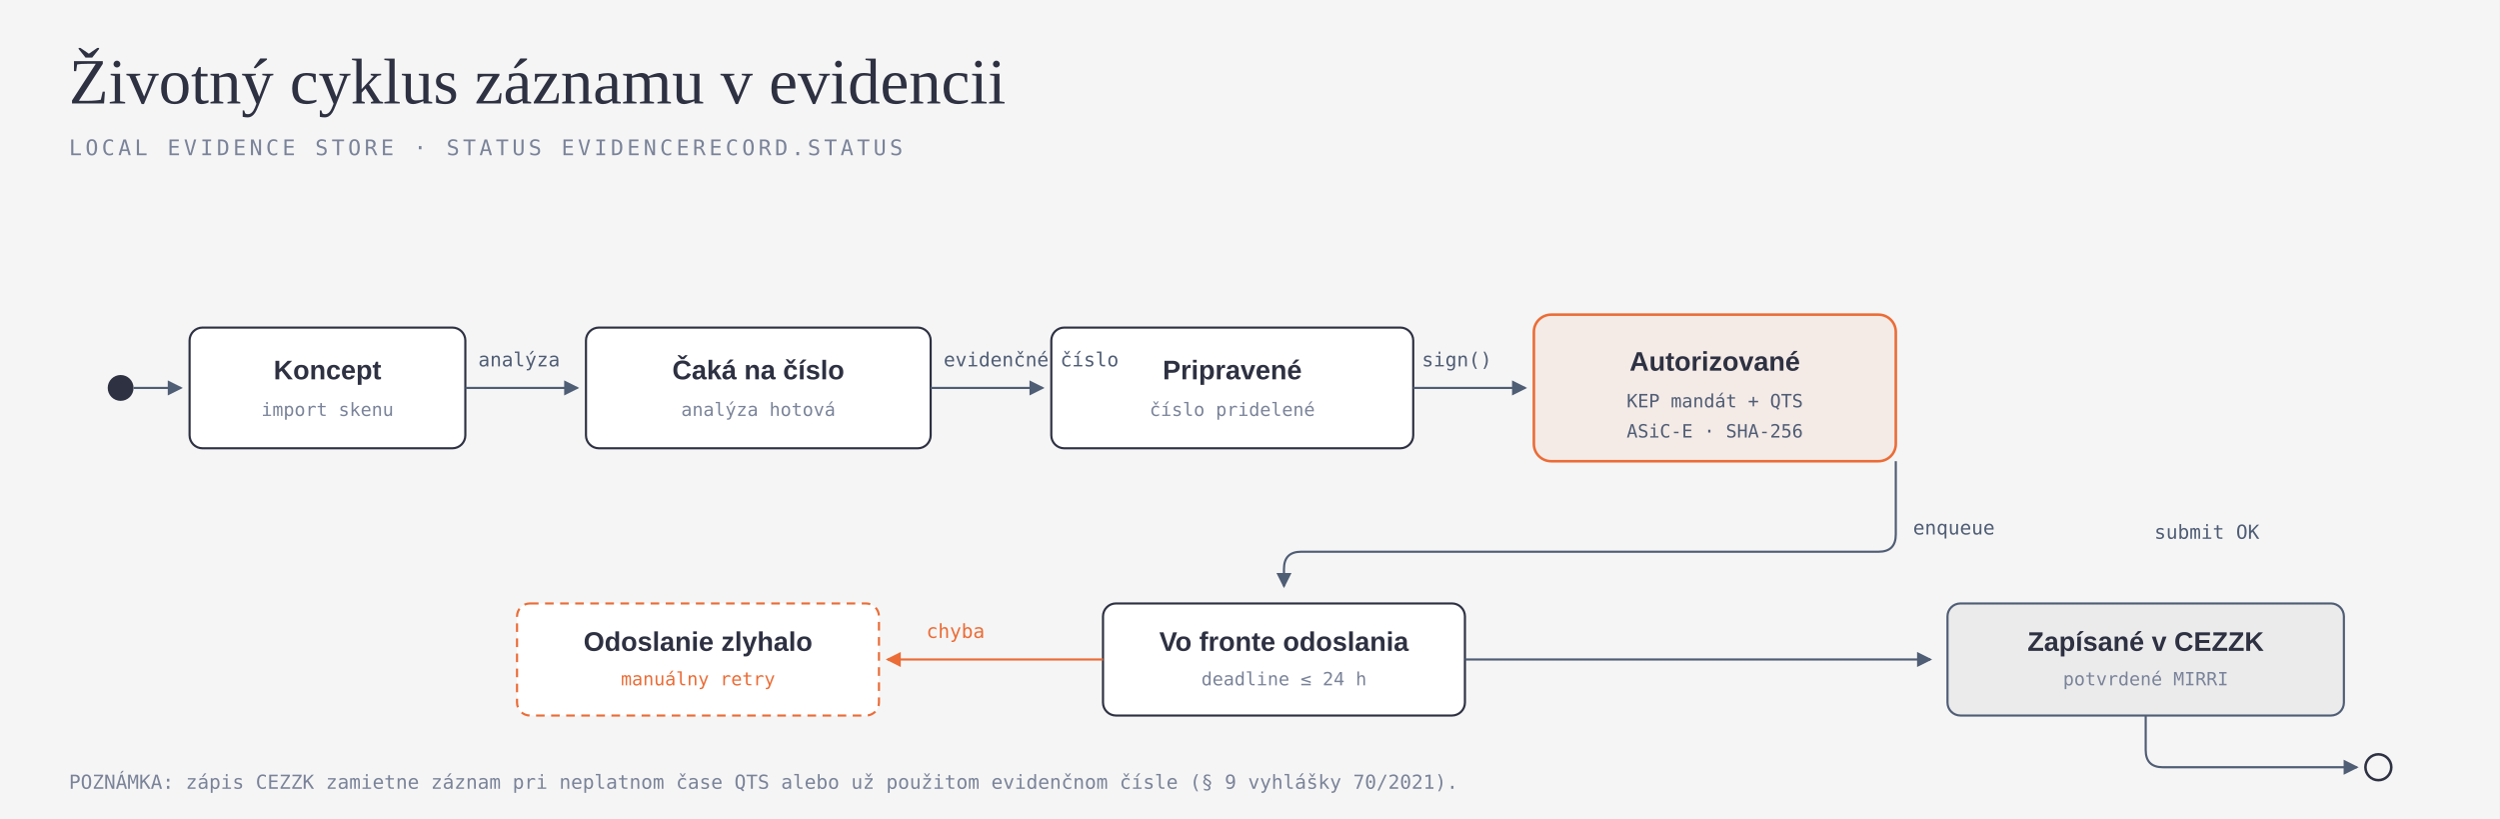
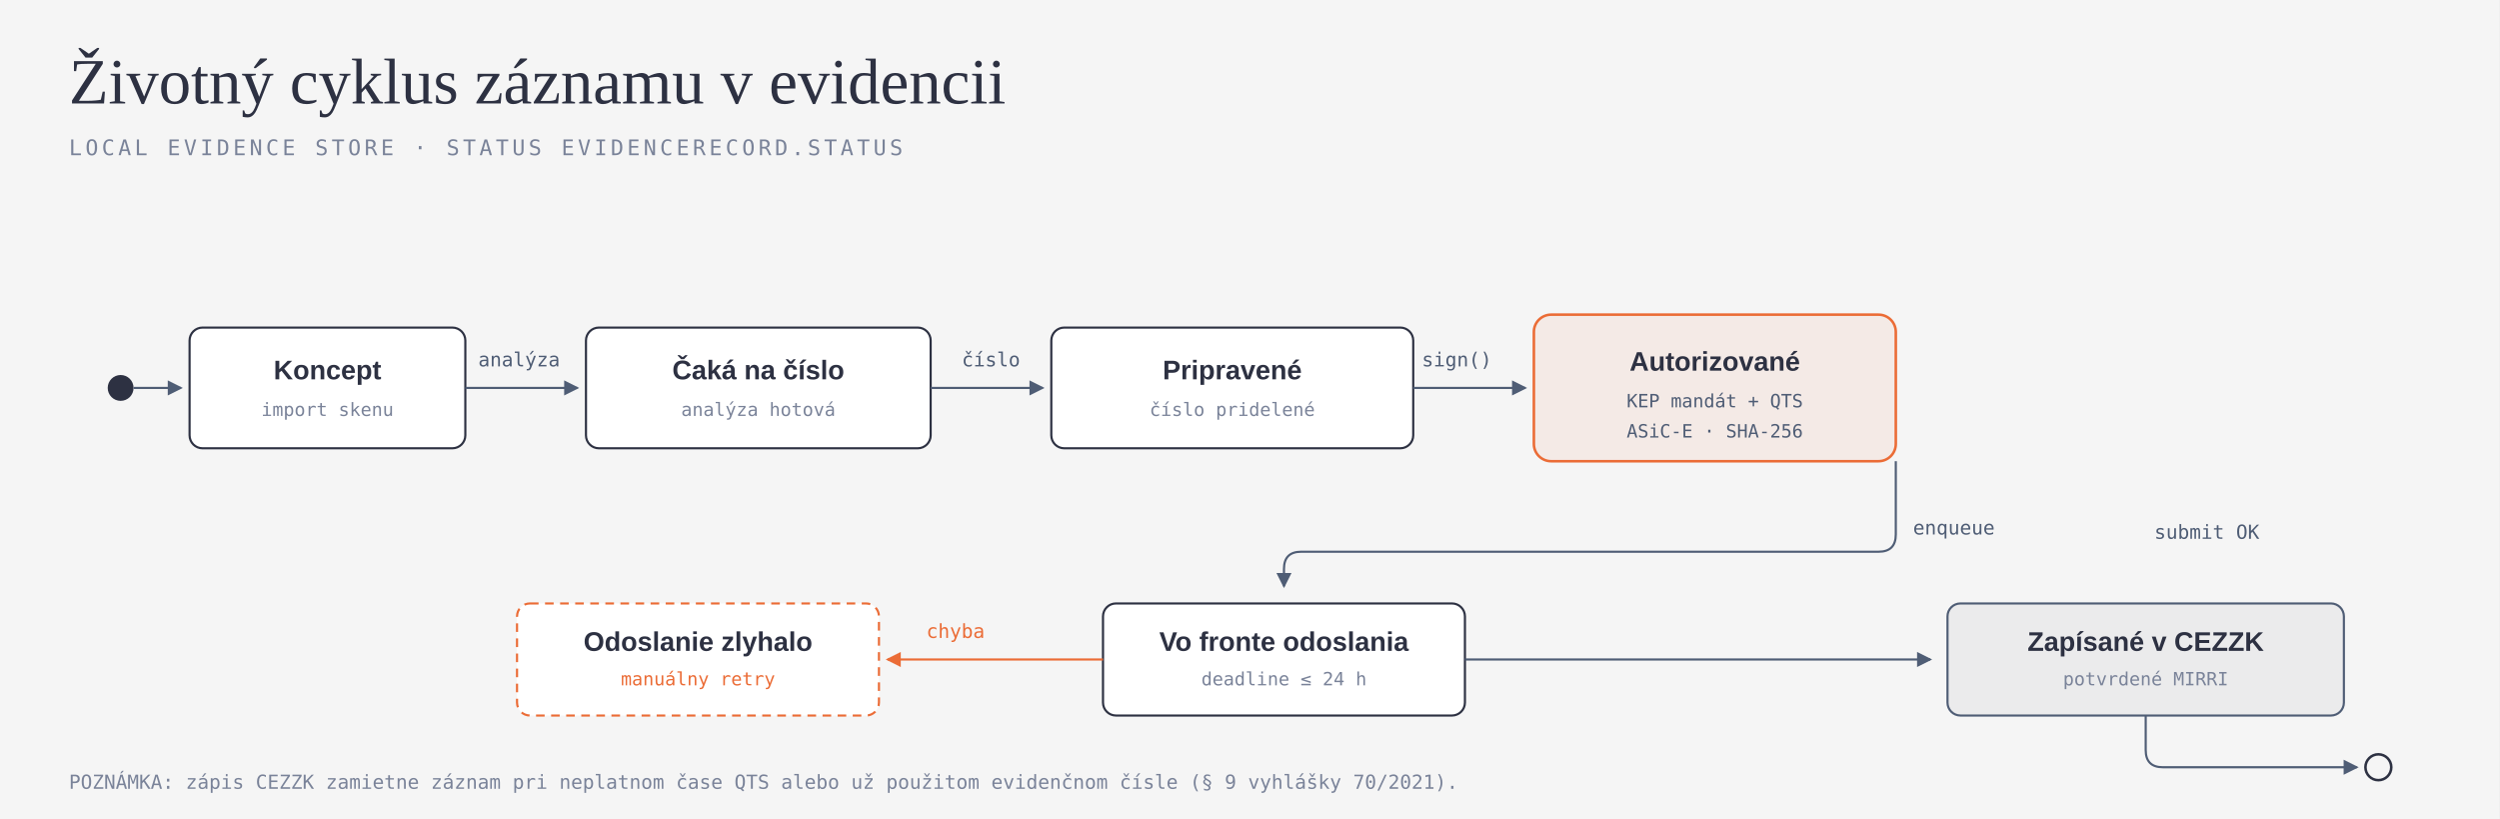
<svg xmlns="http://www.w3.org/2000/svg" width="1160" height="380" viewBox="0 0 1160 380" role="img" aria-labelledby="st-title st-desc">
  <defs>
    <marker id="s-arr" viewBox="0 0 8 8" refX="7" refY="4" markerWidth="7" markerHeight="7" orient="auto-start-reverse">
      <path d="M0,0 L8,4 L0,8 z" fill="#4f5d75" />
    </marker>
    <marker id="s-arr-acc" viewBox="0 0 8 8" refX="7" refY="4" markerWidth="7" markerHeight="7" orient="auto-start-reverse">
      <path d="M0,0 L8,4 L0,8 z" fill="#eb6c36" />
    </marker>
  </defs>
  <rect width="1160" height="380" fill="#f5f5f5" />
  <text x="32" y="48" font-family="Georgia, 'Times New Roman', serif" font-size="30" fill="#2d3142">Životný cyklus záznamu v evidencii</text>
  <text x="32" y="72" font-family="ui-monospace, 'SF Mono', Menlo, monospace" font-size="10" letter-spacing="1.6" fill="#7a8399">LOCAL EVIDENCE STORE · STATUS EVIDENCERECORD.STATUS</text>
  <circle cx="56" cy="180" r="6" fill="#2d3142" />
  <g font-family="-apple-system, 'Helvetica Neue', Arial, sans-serif" font-size="12.5" font-weight="600">
    <rect x="88" y="152" width="128" height="56" rx="6" fill="#ffffff" stroke="#2d3142" stroke-width="1" />
    <text x="152" y="176" text-anchor="middle" fill="#2d3142">Koncept</text>
    <text x="152" y="193" text-anchor="middle" font-family="ui-monospace, 'SF Mono', Menlo, monospace" font-size="8.5" font-weight="400" fill="#7a8399">import skenu</text>
    <rect x="272" y="152" width="160" height="56" rx="6" fill="#ffffff" stroke="#2d3142" stroke-width="1" />
    <text x="352" y="176" text-anchor="middle" fill="#2d3142">Čaká na číslo</text>
    <text x="352" y="193" text-anchor="middle" font-family="ui-monospace, 'SF Mono', Menlo, monospace" font-size="8.5" font-weight="400" fill="#7a8399">analýza hotová</text>
    <rect x="488" y="152" width="168" height="56" rx="6" fill="#ffffff" stroke="#2d3142" stroke-width="1" />
    <text x="572" y="176" text-anchor="middle" fill="#2d3142">Pripravené</text>
    <text x="572" y="193" text-anchor="middle" font-family="ui-monospace, 'SF Mono', Menlo, monospace" font-size="8.5" font-weight="400" fill="#7a8399">číslo pridelené</text>
    <rect x="712" y="146" width="168" height="68" rx="8" fill="rgba(235,108,54,0.08)" stroke="#eb6c36" stroke-width="1.2" />
    <text x="796" y="172" text-anchor="middle" fill="#2d3142">Autorizované</text>
    <text x="796" y="189" text-anchor="middle" font-family="ui-monospace, 'SF Mono', Menlo, monospace" font-size="8.5" font-weight="400" fill="#4f5d75">KEP mandát + QTS</text>
    <text x="796" y="203" text-anchor="middle" font-family="ui-monospace, 'SF Mono', Menlo, monospace" font-size="8.5" font-weight="400" fill="#4f5d75">ASiC-E · SHA-256</text>
    <rect x="512" y="280" width="168" height="52" rx="6" fill="#ffffff" stroke="#2d3142" stroke-width="1" />
    <text x="596" y="302" text-anchor="middle" fill="#2d3142">Vo fronte odoslania</text>
    <text x="596" y="318" text-anchor="middle" font-family="ui-monospace, 'SF Mono', Menlo, monospace" font-size="8.5" font-weight="400" fill="#7a8399">deadline ≤ 24 h</text>
    <rect x="904" y="280" width="184" height="52" rx="6" fill="rgba(45,49,66,0.05)" stroke="#4f5d75" stroke-width="1" />
    <text x="996" y="302" text-anchor="middle" fill="#2d3142">Zapísané v CEZZK</text>
    <text x="996" y="318" text-anchor="middle" font-family="ui-monospace, 'SF Mono', Menlo, monospace" font-size="8.5" font-weight="400" fill="#7a8399">potvrdené MIRRI</text>
    <rect x="240" y="280" width="168" height="52" rx="6" fill="#ffffff" stroke="#eb6c36" stroke-width="1" stroke-dasharray="4,3" />
    <text x="324" y="302" text-anchor="middle" fill="#2d3142">Odoslanie zlyhalo</text>
    <text x="324" y="318" text-anchor="middle" font-family="ui-monospace, 'SF Mono', Menlo, monospace" font-size="8.5" font-weight="400" fill="#eb6c36">manuálny retry</text>
  </g>
  <g stroke="#4f5d75" stroke-width="1" fill="none">
    <line x1="62" y1="180" x2="84" y2="180" marker-end="url(#s-arr)" />
    <line x1="216" y1="180" x2="268" y2="180" marker-end="url(#s-arr)" />
    <line x1="432" y1="180" x2="484" y2="180" marker-end="url(#s-arr)" />
    <line x1="656" y1="180" x2="708" y2="180" marker-end="url(#s-arr)" />
    <path d="M880,214 V248 Q880,256 872,256 H604 Q596,256 596,264 V272" marker-end="url(#s-arr)" />
    <path d="M680,306 H896" marker-end="url(#s-arr)" />
  </g>
  <path d="M512,306 H412" stroke="#eb6c36" stroke-width="1" fill="none" marker-end="url(#s-arr-acc)" />
  <g font-family="ui-monospace, 'SF Mono', Menlo, monospace" font-size="9" fill="#4f5d75">
    <text x="222" y="170">analýza</text>
-     <text x="438" y="170">evidenčné číslo</text>
+     <text x="460" y="170" text-anchor="middle">číslo</text>
    <text x="660" y="170">sign()</text>
    <text x="888" y="248">enqueue</text>
    <text x="1000" y="250">submit OK</text>
    <text x="430" y="296" fill="#eb6c36">chyba</text>
  </g>
  <circle cx="1104" cy="356" r="6" fill="none" stroke="#2d3142" stroke-width="1.2" />
  <path d="M996,332 V348 Q996,356 1004,356 H1094" stroke="#4f5d75" stroke-width="1" fill="none" marker-end="url(#s-arr)" />
  <g font-family="ui-monospace, 'SF Mono', Menlo, monospace" font-size="9" fill="#7a8399">
    <text x="32" y="366">POZNÁMKA: zápis CEZZK zamietne záznam pri neplatnom čase QTS alebo už použitom evidenčnom čísle (§ 9 vyhlášky 70/2021).</text>
  </g>
</svg>
